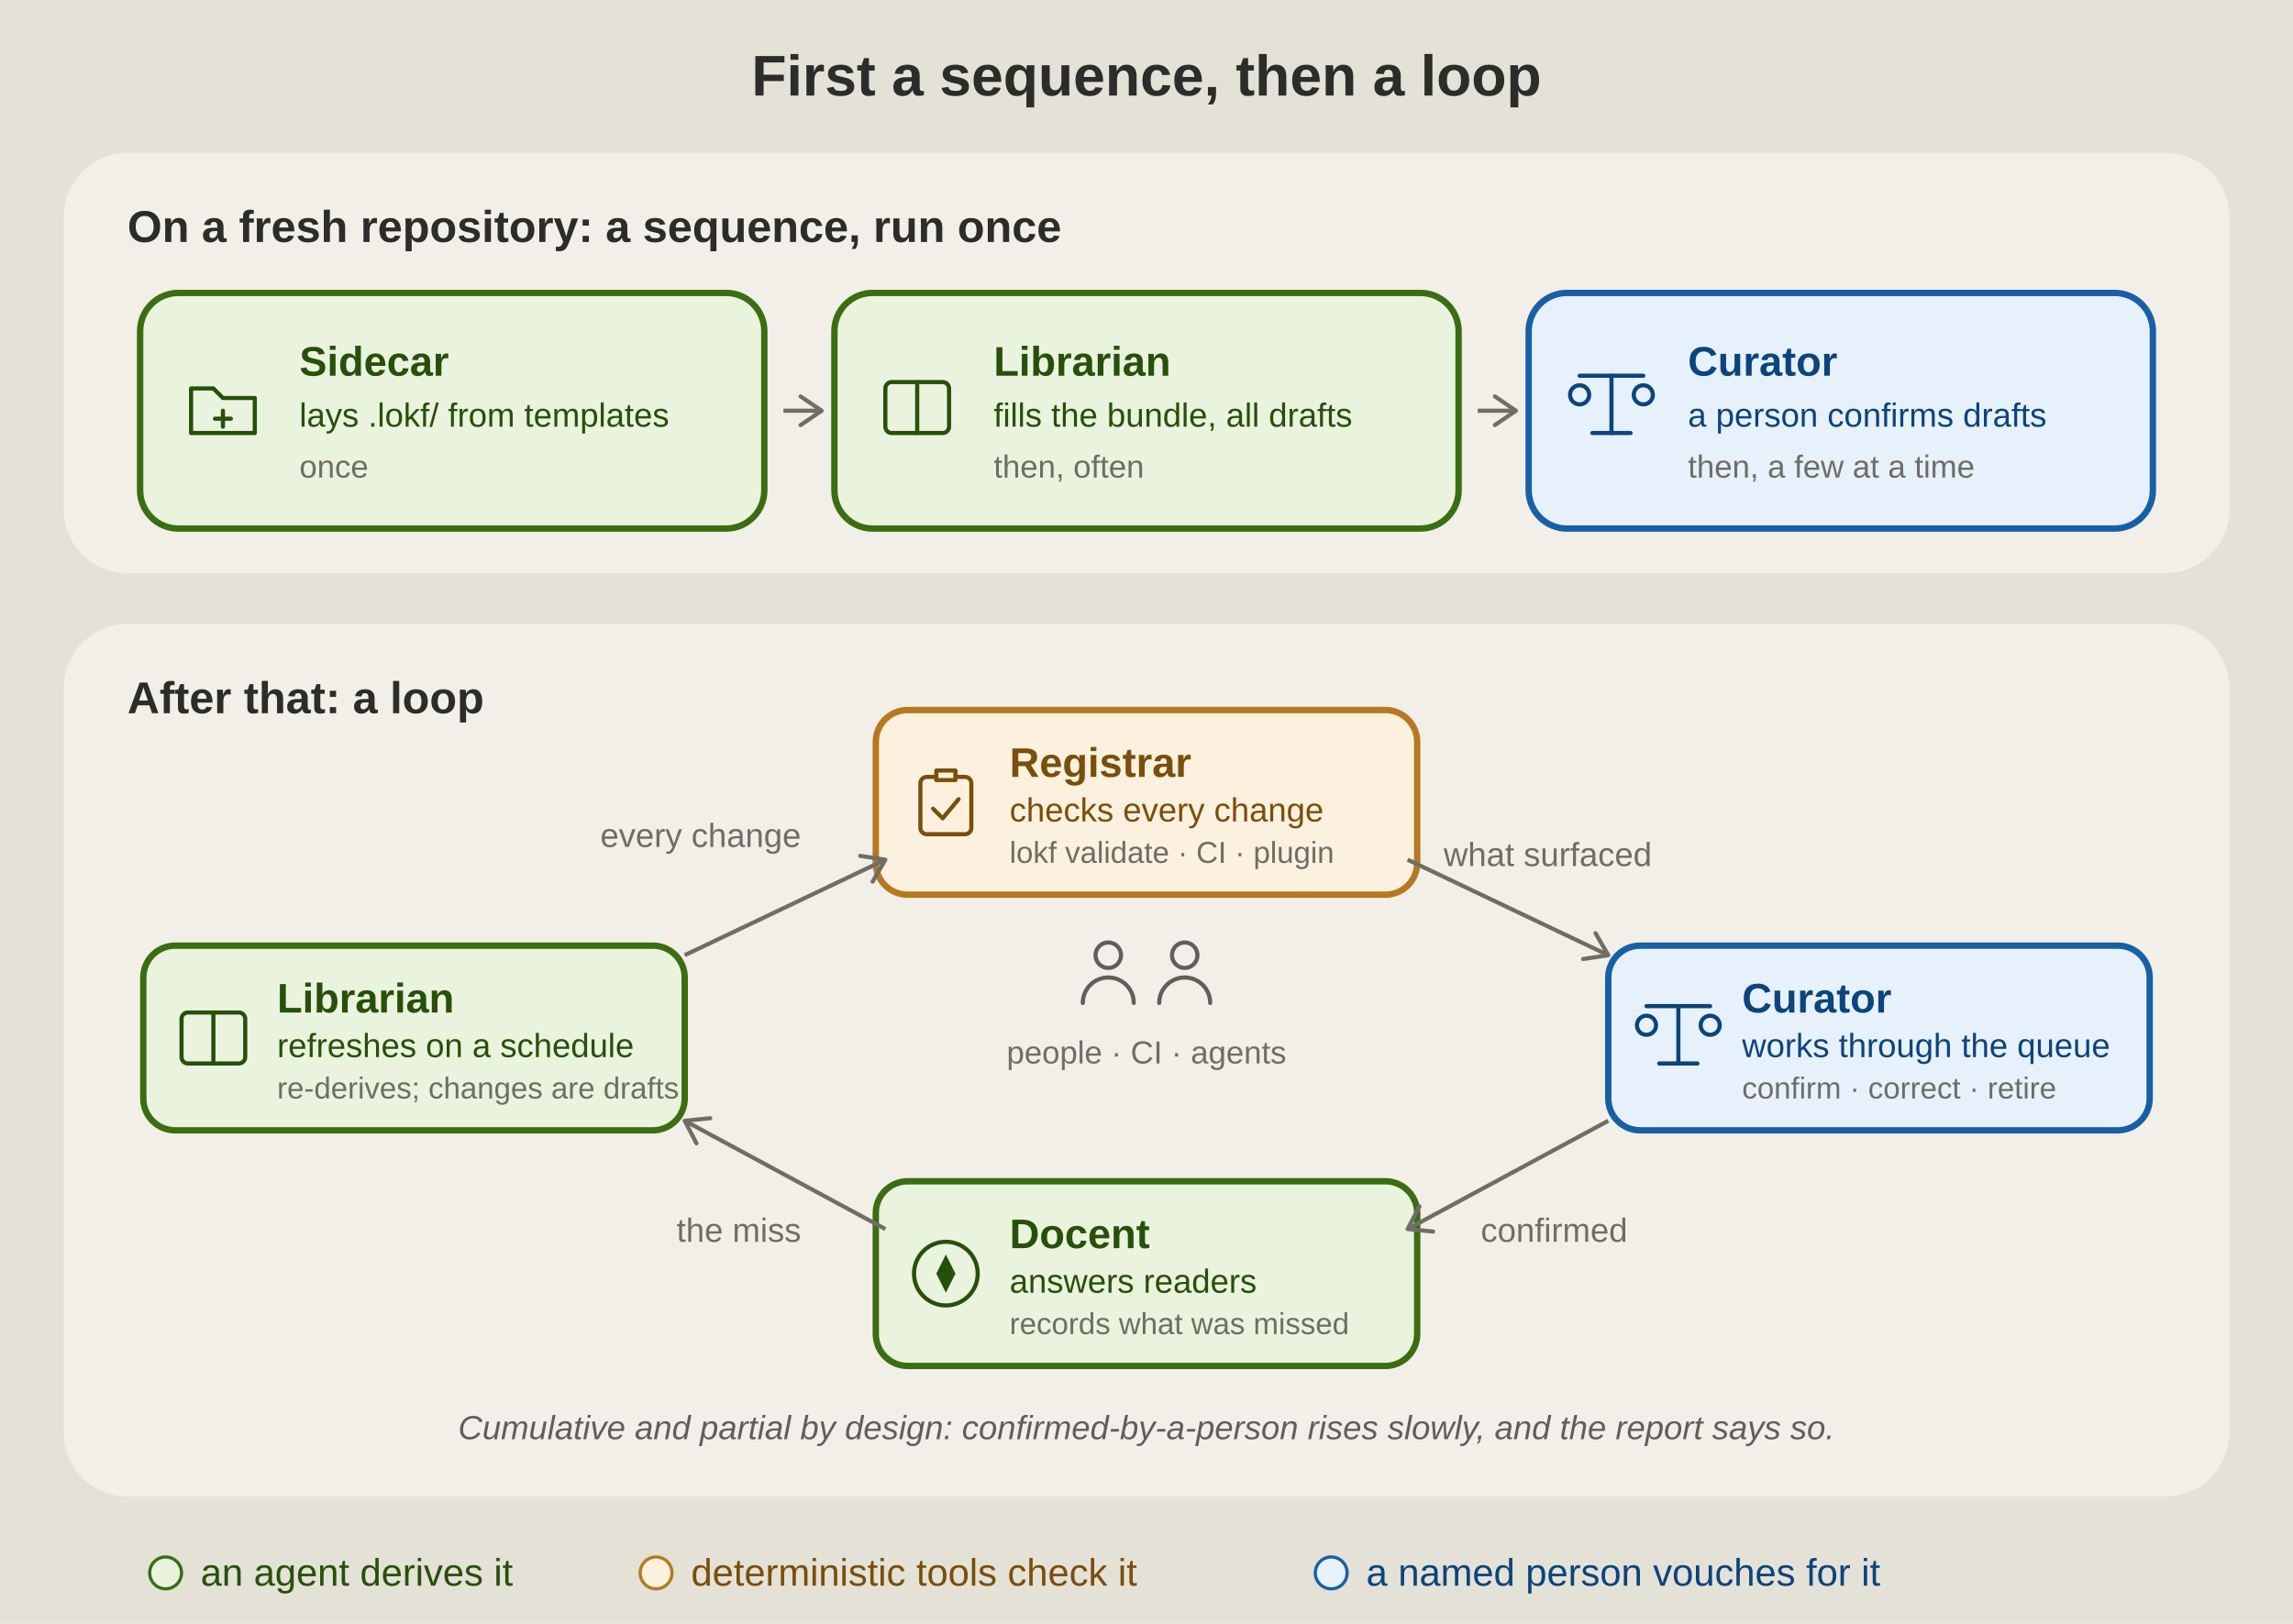
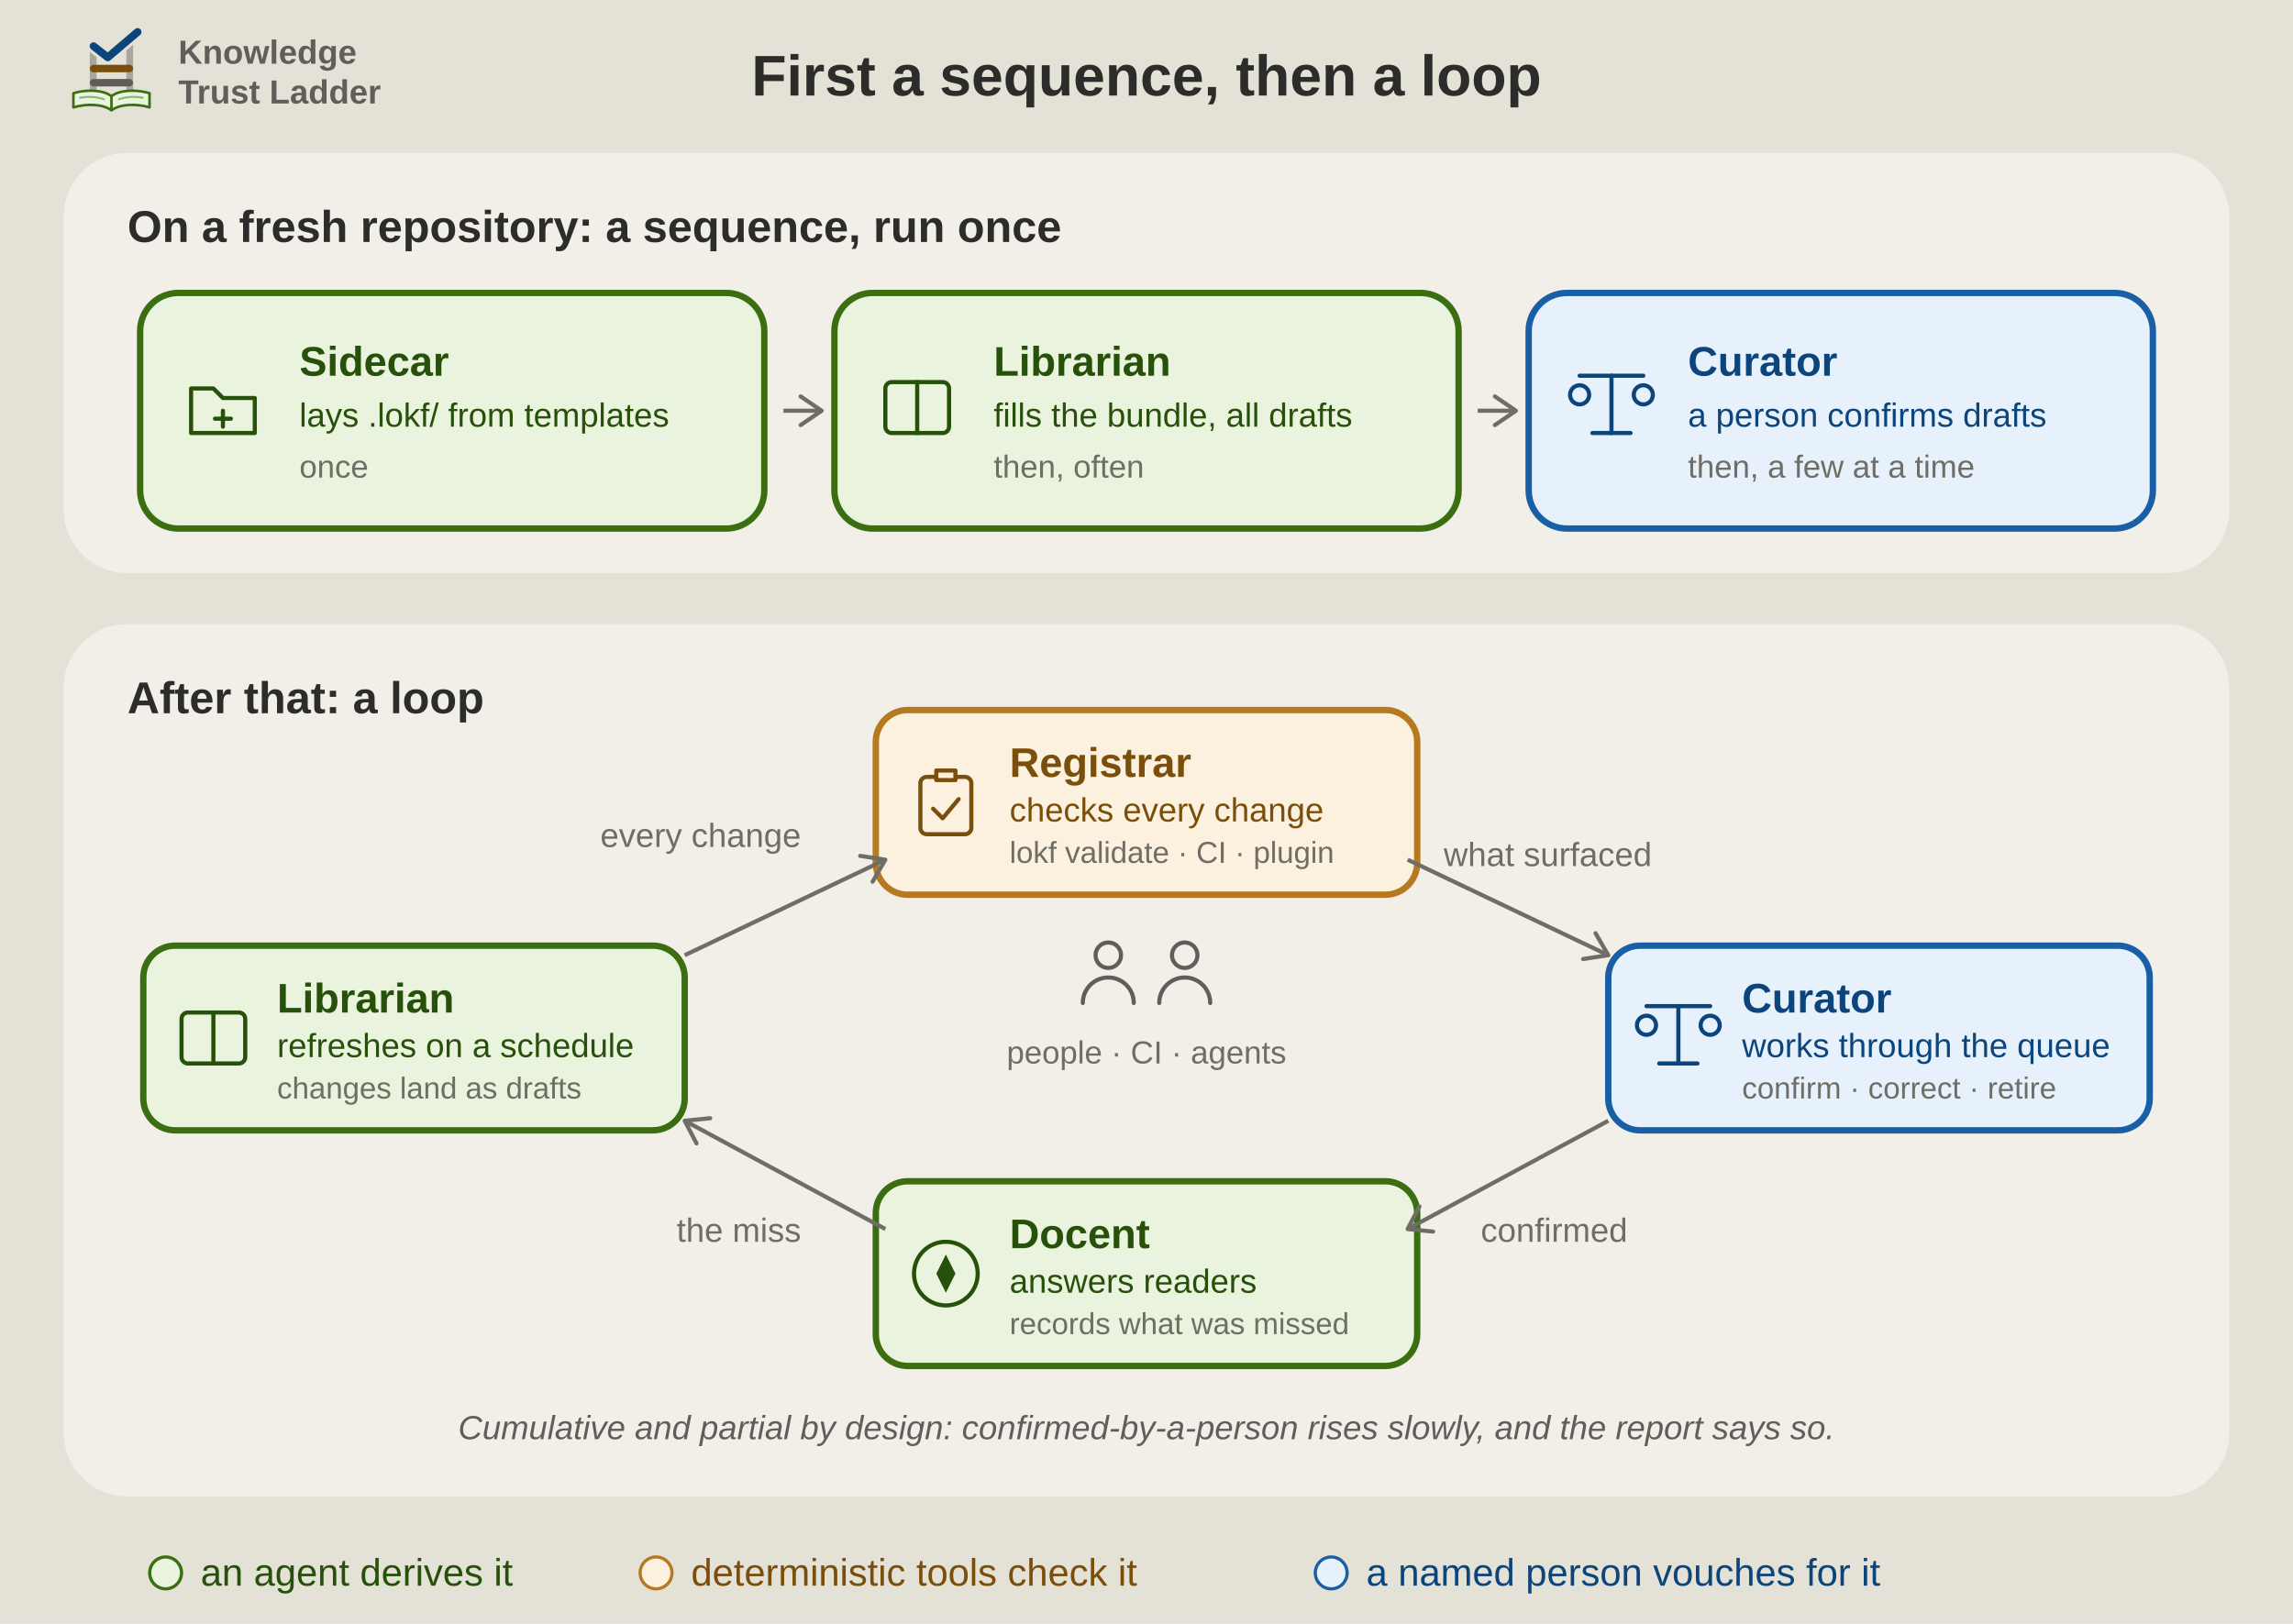
<svg xmlns="http://www.w3.org/2000/svg" width="720" height="510" viewBox="0 0 720 510" role="img" aria-labelledby="t d">
  <rect width="720" height="510" fill="#E4E1D7" />
+   <g transform="translate(20,7) scale(0.46875)">
+     <rect x="17.5" y="12" width="4.5" height="38" rx="2.25" fill="#A8A69D" />
+     <rect x="42" y="12" width="4.5" height="38" rx="2.25" fill="#A8A69D" />
+     <rect x="17.5" y="38" width="29" height="5" rx="2.5" fill="#5F5E5A" />
+     <rect x="17.5" y="28.5" width="29" height="5" rx="2.5" fill="#7A4E0B" />
+     <path d="M20 16 L29.5 23.5 L49.5 6.5" fill="none" stroke="#E4E1D7" stroke-width="9" stroke-linecap="round" stroke-linejoin="round" />
+     <path d="M20 16 L29.5 23.5 L49.5 6.5" fill="none" stroke="#0C447C" stroke-width="5.2" stroke-linecap="round" stroke-linejoin="round" />
+     <path d="M32 49.5 C26 45 15 45 6.5 47.5 v9.5 C15 54.5 26 54.5 32 59 C38 54.5 49 54.5 57.5 57 v-9.5 C49 45 38 45 32 49.5 z" fill="#EAF3DE" stroke="#3B6D11" stroke-width="1.7" stroke-linejoin="round" />
+     <line x1="32" y1="49.5" x2="32" y2="59" stroke="#3B6D11" stroke-width="1.7" />
+     <path d="M11 50.6 C16 49.6 22 49.8 27 51.6 M37 51.6 C42 49.8 48 49.6 53 50.6" fill="none" stroke="#3B6D11" stroke-opacity=".5" stroke-width="1.3" stroke-linecap="round" />
+   </g>
+   <text x="56" y="20" font-family="Arial, sans-serif" font-size="10.5" font-weight="700" fill="#5F5E5A">Knowledge</text>
+   <text x="56" y="32.5" font-family="Arial, sans-serif" font-size="10.5" font-weight="700" fill="#5F5E5A">Trust Ladder</text>
  <text x="360.0" y="30" text-anchor="middle" font-family="Arial, sans-serif" font-size="18" font-weight="700" fill="#2C2C2A">First a sequence, then a loop</text>
  <rect x="20" y="48" width="680" height="132" rx="20" fill="#F1EFE8" />
  <text x="40" y="76" font-family="Arial, sans-serif" font-size="14" font-weight="700" fill="#2C2C2A">On a fresh repository: a sequence, run once</text>
  <rect x="44" y="92" width="196" height="74" rx="12" fill="#EAF3DE" stroke="#3B6D11" stroke-width="2" />
  <g transform="translate(70,128)" stroke="#27500A" stroke-width="1.3" fill="none" stroke-linecap="round" stroke-linejoin="round">
    <path d="M-10 -6 h7 l3 3 h10 v11 h-20 z" />
    <line x1="0" y1="1" x2="0" y2="6" />
    <line x1="-2.5" y1="3.5" x2="2.5" y2="3.5" />
  </g>
  <text x="94" y="118" font-family="Arial, sans-serif" font-size="13" font-weight="700" fill="#27500A">Sidecar</text>
  <text x="94" y="134" font-family="Arial, sans-serif" font-size="10.5" fill="#27500A">lays .lokf/ from templates</text>
  <text x="94" y="150" font-family="Arial, sans-serif" font-size="10" fill="#6E6D66">once</text>
  <rect x="262" y="92" width="196" height="74" rx="12" fill="#EAF3DE" stroke="#3B6D11" stroke-width="2" />
  <g transform="translate(288,128)" stroke="#27500A" stroke-width="1.3" fill="none" stroke-linecap="round" stroke-linejoin="round">
    <rect x="-10" y="-8" width="20" height="16" rx="2" />
    <line x1="0" y1="-8" x2="0" y2="8" />
  </g>
  <text x="312" y="118" font-family="Arial, sans-serif" font-size="13" font-weight="700" fill="#27500A">Librarian</text>
  <text x="312" y="134" font-family="Arial, sans-serif" font-size="10.5" fill="#27500A">fills the bundle, all drafts</text>
  <text x="312" y="150" font-family="Arial, sans-serif" font-size="10" fill="#6E6D66">then, often</text>
  <rect x="480" y="92" width="196" height="74" rx="12" fill="#E6F1FB" stroke="#185FA5" stroke-width="2" />
  <g transform="translate(506,128)" stroke="#0C447C" stroke-width="1.3" fill="none" stroke-linecap="round" stroke-linejoin="round">
    <line x1="0" y1="-10" x2="0" y2="8" />
    <line x1="-10" y1="-10" x2="10" y2="-10" />
    <circle cx="-10" cy="-4" r="3" fill="#E6F1FB" />
    <circle cx="10" cy="-4" r="3" fill="#E6F1FB" />
    <line x1="-6" y1="8" x2="6" y2="8" />
  </g>
  <text x="530" y="118" font-family="Arial, sans-serif" font-size="13" font-weight="700" fill="#0C447C">Curator</text>
  <text x="530" y="134" font-family="Arial, sans-serif" font-size="10.5" fill="#0C447C">a person confirms drafts</text>
  <text x="530" y="150" font-family="Arial, sans-serif" font-size="10" fill="#6E6D66">then, a few at a time</text>
  <line x1="246" y1="129" x2="258" y2="129" stroke="#6E6D66" stroke-width="1.3" />
  <path d="M251.4 133.5 L258 129 L251.4 124.5" fill="none" stroke="#6E6D66" stroke-width="1.3" stroke-linecap="round" stroke-linejoin="round" />
  <line x1="464" y1="129" x2="476" y2="129" stroke="#6E6D66" stroke-width="1.3" />
  <path d="M469.4 133.5 L476 129 L469.4 124.5" fill="none" stroke="#6E6D66" stroke-width="1.3" stroke-linecap="round" stroke-linejoin="round" />
  <rect x="20" y="196" width="680" height="274" rx="20" fill="#F1EFE8" />
  <text x="40" y="224" font-family="Arial, sans-serif" font-size="14" font-weight="700" fill="#2C2C2A">After that: a loop</text>
  <rect x="45" y="297" width="170" height="58" rx="10" fill="#EAF3DE" stroke="#3B6D11" stroke-width="2" />
  <g transform="translate(67,326)" stroke="#27500A" stroke-width="1.3" fill="none" stroke-linecap="round" stroke-linejoin="round">
    <rect x="-10" y="-8" width="20" height="16" rx="2" />
    <line x1="0" y1="-8" x2="0" y2="8" />
  </g>
  <text x="87" y="318" font-family="Arial, sans-serif" font-size="13" font-weight="700" fill="#27500A">Librarian</text>
  <text x="87" y="332" font-family="Arial, sans-serif" font-size="10.5" fill="#27500A">refreshes on a schedule</text>
-   <text x="87" y="345" font-family="Arial, sans-serif" font-size="9.5" fill="#6E6D66">re-derives; changes are drafts</text>
+   <text x="87" y="345" font-family="Arial, sans-serif" font-size="9.5" fill="#6E6D66">changes land as drafts</text>
  <rect x="275" y="223" width="170" height="58" rx="10" fill="#FBF1DE" stroke="#B7791F" stroke-width="2" />
  <g transform="translate(297,252)" stroke="#7A4E0B" stroke-width="1.3" fill="none" stroke-linecap="round" stroke-linejoin="round">
    <rect x="-8" y="-8" width="16" height="18" rx="2" />
    <path d="M-3 -10 h6 v3 h-6 z" fill="#FBF1DE" />
    <path d="M-4 2 l3 3 l5 -6" />
  </g>
  <text x="317" y="244" font-family="Arial, sans-serif" font-size="13" font-weight="700" fill="#7A4E0B">Registrar</text>
  <text x="317" y="258" font-family="Arial, sans-serif" font-size="10.5" fill="#7A4E0B">checks every change</text>
  <text x="317" y="271" font-family="Arial, sans-serif" font-size="9.5" fill="#6E6D66">lokf validate · CI · plugin</text>
  <rect x="505" y="297" width="170" height="58" rx="10" fill="#E6F1FB" stroke="#185FA5" stroke-width="2" />
  <g transform="translate(527,326)" stroke="#0C447C" stroke-width="1.3" fill="none" stroke-linecap="round" stroke-linejoin="round">
    <line x1="0" y1="-10" x2="0" y2="8" />
    <line x1="-10" y1="-10" x2="10" y2="-10" />
    <circle cx="-10" cy="-4" r="3" fill="#E6F1FB" />
    <circle cx="10" cy="-4" r="3" fill="#E6F1FB" />
    <line x1="-6" y1="8" x2="6" y2="8" />
  </g>
  <text x="547" y="318" font-family="Arial, sans-serif" font-size="13" font-weight="700" fill="#0C447C">Curator</text>
  <text x="547" y="332" font-family="Arial, sans-serif" font-size="10.5" fill="#0C447C">works through the queue</text>
  <text x="547" y="345" font-family="Arial, sans-serif" font-size="9.5" fill="#6E6D66">confirm · correct · retire</text>
  <rect x="275" y="371" width="170" height="58" rx="10" fill="#EAF3DE" stroke="#3B6D11" stroke-width="2" />
  <g transform="translate(297,400)" stroke="#27500A" stroke-width="1.3" fill="none" stroke-linecap="round" stroke-linejoin="round">
    <circle cx="0" cy="0" r="10" />
    <polygon points="0,-6 3,0 0,6 -3,0" fill="#27500A" stroke="none" />
  </g>
  <text x="317" y="392" font-family="Arial, sans-serif" font-size="13" font-weight="700" fill="#27500A">Docent</text>
  <text x="317" y="406" font-family="Arial, sans-serif" font-size="10.5" fill="#27500A">answers readers</text>
  <text x="317" y="419" font-family="Arial, sans-serif" font-size="9.5" fill="#6E6D66">records what was missed</text>
  <line x1="215" y1="300" x2="278" y2="270" stroke="#6E6D66" stroke-width="1.3" />
  <path d="M274.0 276.9 L278 270 L270.1 268.8" fill="none" stroke="#6E6D66" stroke-width="1.3" stroke-linecap="round" stroke-linejoin="round" />
  <text x="220" y="266" text-anchor="middle" font-family="Arial, sans-serif" font-size="10.5" fill="#6E6D66">every change</text>
  <line x1="442" y1="270" x2="505" y2="300" stroke="#6E6D66" stroke-width="1.3" />
  <path d="M497.1 301.2 L505 300 L501.0 293.1" fill="none" stroke="#6E6D66" stroke-width="1.3" stroke-linecap="round" stroke-linejoin="round" />
  <text x="486" y="272" text-anchor="middle" font-family="Arial, sans-serif" font-size="10.5" fill="#6E6D66">what surfaced</text>
  <line x1="505" y1="352" x2="442" y2="386" stroke="#6E6D66" stroke-width="1.3" />
  <path d="M445.7 378.9 L442 386 L450.0 386.8" fill="none" stroke="#6E6D66" stroke-width="1.3" stroke-linecap="round" stroke-linejoin="round" />
  <text x="488" y="390" text-anchor="middle" font-family="Arial, sans-serif" font-size="10.5" fill="#6E6D66">confirmed</text>
  <line x1="278" y1="386" x2="215" y2="352" stroke="#6E6D66" stroke-width="1.3" />
  <path d="M223.0 351.2 L215 352 L218.7 359.1" fill="none" stroke="#6E6D66" stroke-width="1.3" stroke-linecap="round" stroke-linejoin="round" />
  <text x="232" y="390" text-anchor="middle" font-family="Arial, sans-serif" font-size="10.5" fill="#6E6D66">the miss</text>
  <g transform="translate(348,306)" stroke="#5F5E5A" stroke-width="1.3" fill="none" stroke-linecap="round" stroke-linejoin="round">
    <circle cx="0" cy="-6" r="4" />
    <path d="M-8 9 a8 8 0 0 1 16 0" />
  </g>
  <g transform="translate(372,306)" stroke="#5F5E5A" stroke-width="1.3" fill="none" stroke-linecap="round" stroke-linejoin="round">
    <circle cx="0" cy="-6" r="4" />
    <path d="M-8 9 a8 8 0 0 1 16 0" />
  </g>
  <text x="360" y="334" text-anchor="middle" font-family="Arial, sans-serif" font-size="10" fill="#6E6D66">people · CI · agents</text>
  <text x="360" y="452" text-anchor="middle" font-family="Arial, sans-serif" font-size="10.5" font-style="italic" fill="#5F5E5A">Cumulative and partial by design: confirmed-by-a-person rises slowly, and the report says so.</text>
  <circle cx="52" cy="494" r="5" fill="#EAF3DE" stroke="#3B6D11" stroke-width="1" />
  <text x="63" y="498" font-family="Arial, sans-serif" font-size="12" fill="#27500A">an agent derives it</text>
  <circle cx="206" cy="494" r="5" fill="#FBF1DE" stroke="#B7791F" stroke-width="1" />
  <text x="217" y="498" font-family="Arial, sans-serif" font-size="12" fill="#7A4E0B">deterministic tools check it</text>
  <circle cx="418" cy="494" r="5" fill="#E6F1FB" stroke="#185FA5" stroke-width="1" />
  <text x="429" y="498" font-family="Arial, sans-serif" font-size="12" fill="#0C447C">a named person vouches for it</text>
</svg>
